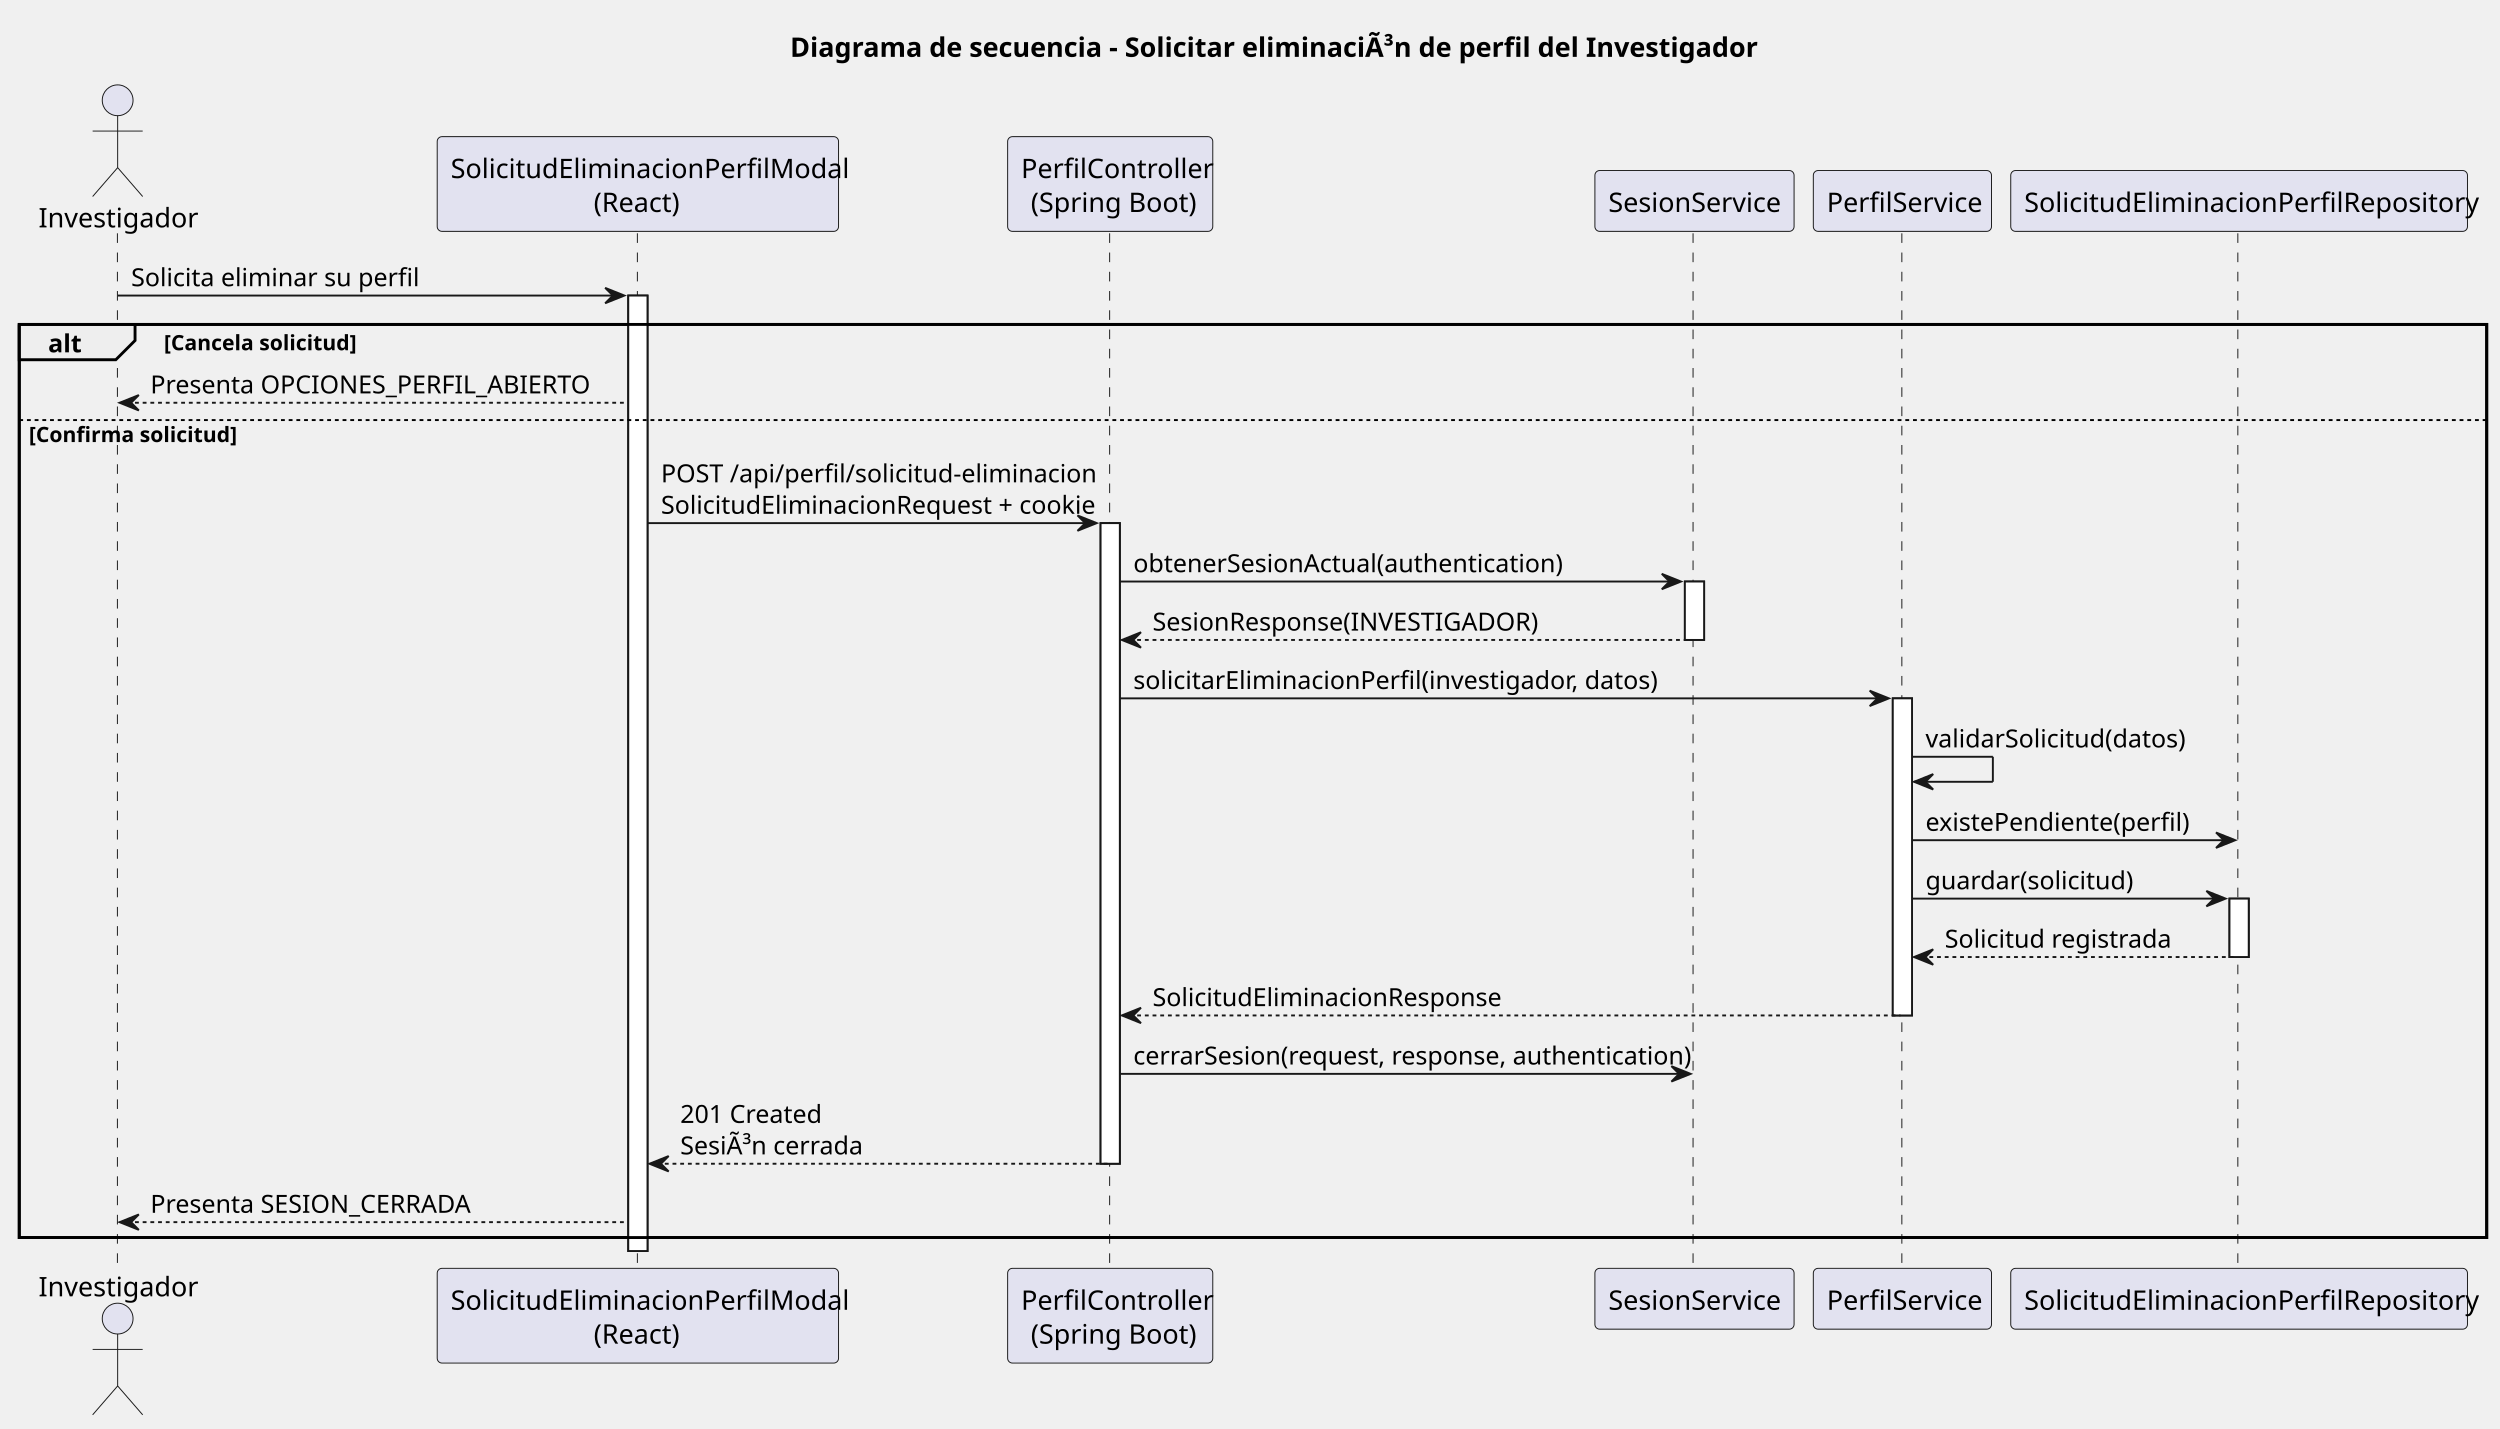
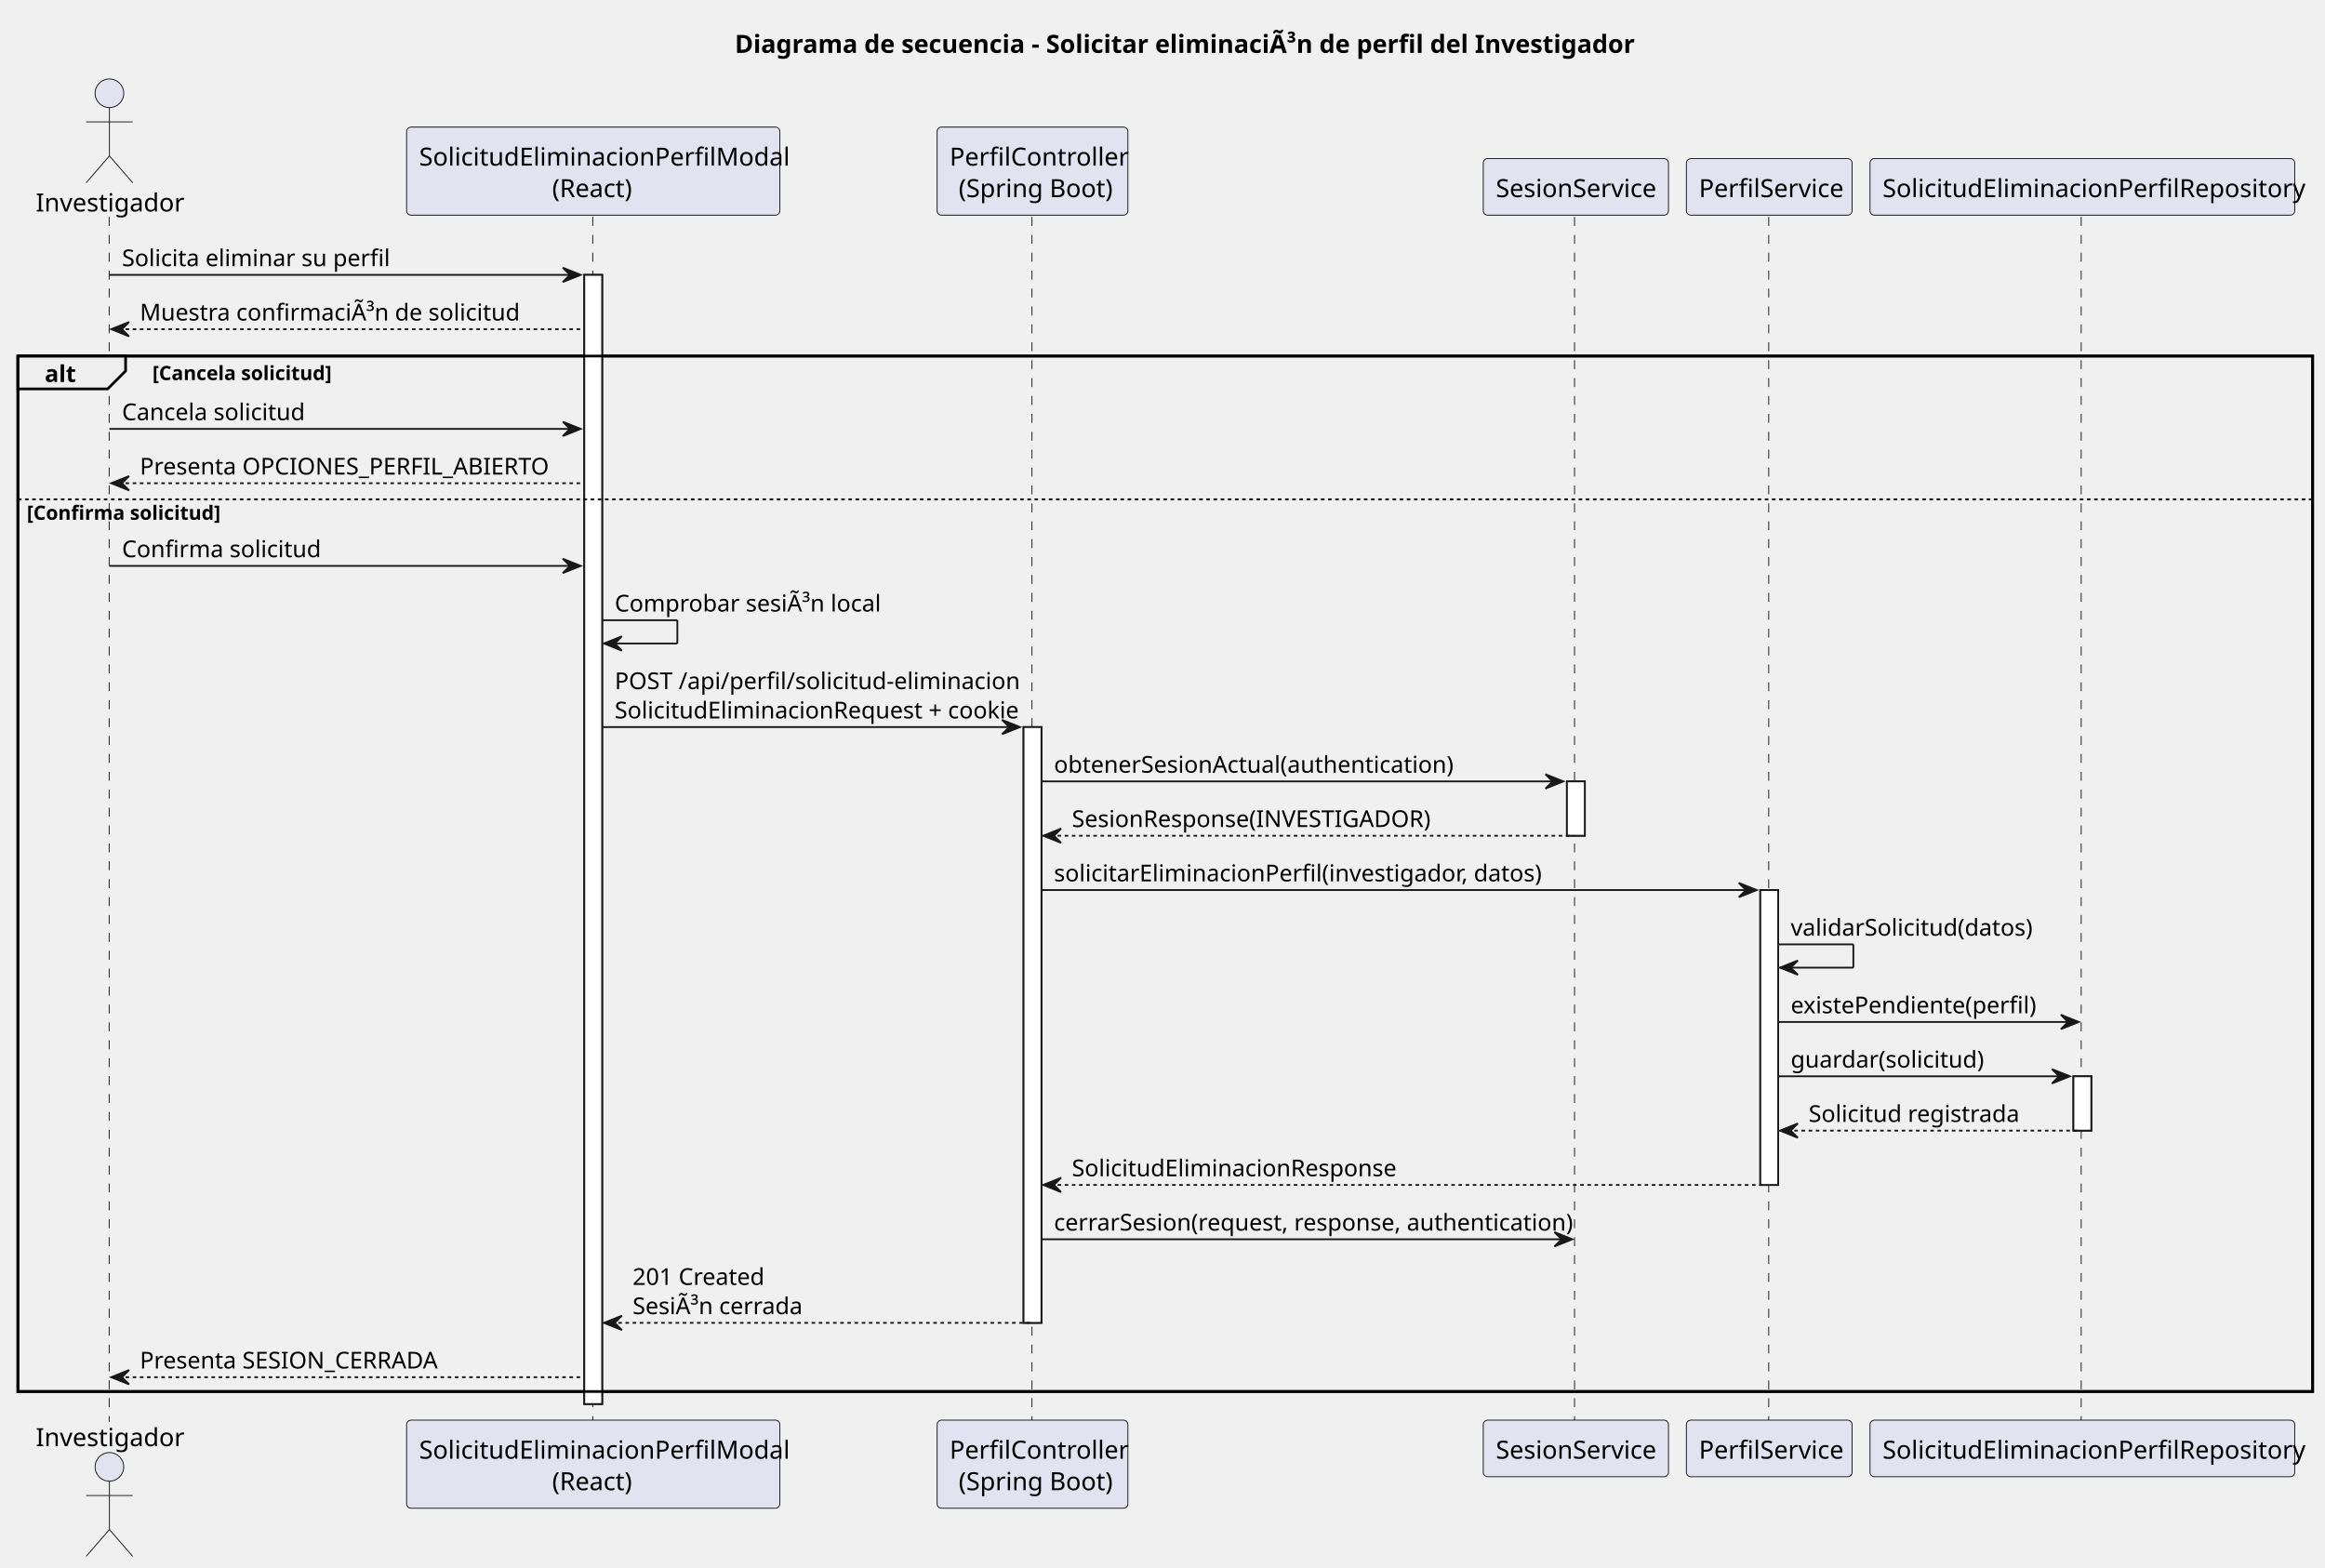
- <svg xmlns="http://www.w3.org/2000/svg" contentStyleType="text/css" data-diagram-type="SEQUENCE" height="742px" preserveAspectRatio="none" style="width:1299px;height:742px;background:#FFFFFF;" version="1.1" viewBox="0 0 1299 742" width="1299px" zoomAndPan="magnify">
+ <svg xmlns="http://www.w3.org/2000/svg" contentStyleType="text/css" height="876px" preserveAspectRatio="none" style="width:1299px;height:876px;background:#FFFFFF;" version="1.1" viewBox="0 0 1299 876" width="1299px" zoomAndPan="magnify">
  <defs />
  <g>
    <text fill="#000000" font-family="sans-serif" font-size="14" font-weight="bold" lengthAdjust="spacing" textLength="480.04" x="410.529" y="29.533">Diagrama de secuencia - Solicitar eliminaciÃ³n de perfil del Investigador</text>
-     <g>
-       <rect fill="#FFFFFF" height="496.461" style="stroke:#181818;stroke-width:1;" width="10" x="326.44" y="153.57" />
-     </g>
-     <g>
-       <rect fill="#FFFFFF" height="332.867" style="stroke:#181818;stroke-width:1;" width="10" x="571.864" y="271.812" />
-     </g>
-     <g>
-       <rect fill="#FFFFFF" height="30.352" style="stroke:#181818;stroke-width:1;" width="10" x="875.457" y="302.164" />
-     </g>
-     <g>
-       <rect fill="#FFFFFF" height="164.758" style="stroke:#181818;stroke-width:1;" width="10" x="983.491" y="362.867" />
-     </g>
-     <g>
-       <rect fill="#FFFFFF" height="30.352" style="stroke:#181818;stroke-width:1;" width="10" x="1158.439" y="466.922" />
-     </g>
-     <rect fill="none" height="474.461" style="stroke:#000000;stroke-width:1.5;" width="1282.097" x="10" y="168.57" />
-     <g>
-       <rect fill="#000000" fill-opacity="0" height="538.812" width="8" x="57.134" y="121.219" />
-       <line style="stroke:#181818;stroke-width:0.5;stroke-dasharray:5,5;" x1="61" x2="61" y1="121.219" y2="660.031" />
-     </g>
-     <g>
-       <rect fill="#000000" fill-opacity="0" height="538.812" width="8" x="327.44" y="121.219" />
-       <line style="stroke:#181818;stroke-width:0.5;stroke-dasharray:5,5;" x1="331.175" x2="331.175" y1="121.219" y2="660.031" />
-     </g>
-     <g>
-       <rect fill="#000000" fill-opacity="0" height="538.812" width="8" x="572.864" y="121.219" />
-       <line style="stroke:#181818;stroke-width:0.5;stroke-dasharray:5,5;" x1="576.571" x2="576.571" y1="121.219" y2="660.031" />
-     </g>
-     <g>
-       <rect fill="#000000" fill-opacity="0" height="538.812" width="8" x="876.457" y="121.219" />
-       <line style="stroke:#181818;stroke-width:0.5;stroke-dasharray:5,5;" x1="879.712" x2="879.712" y1="121.219" y2="660.031" />
-     </g>
-     <g>
-       <rect fill="#000000" fill-opacity="0" height="538.812" width="8" x="984.491" y="121.219" />
-       <line style="stroke:#181818;stroke-width:0.5;stroke-dasharray:5,5;" x1="988.202" x2="988.202" y1="121.219" y2="660.031" />
-     </g>
-     <g>
-       <rect fill="#000000" fill-opacity="0" height="538.812" width="8" x="1159.439" y="121.219" />
-       <line style="stroke:#181818;stroke-width:0.5;stroke-dasharray:5,5;" x1="1162.781" x2="1162.781" y1="121.219" y2="660.031" />
-     </g>
-     <g class="participant participant-head" data-participant="Investigador">
-       <text fill="#000000" font-family="sans-serif" font-size="14" lengthAdjust="spacing" textLength="76.269" x="20" y="118.143">Investigador</text>
-       <ellipse cx="61.134" cy="52.109" fill="#E2E2F0" rx="8" ry="8" style="stroke:#181818;stroke-width:0.5;" />
-       <path d="M61.134,60.109 L61.134,87.109 M48.134,68.109 L74.134,68.109 M61.134,87.109 L48.134,102.109 M61.134,87.109 L74.134,102.109" fill="none" style="stroke:#181818;stroke-width:0.5;" />
-     </g>
-     <g class="participant participant-tail" data-participant="Investigador">
-       <text fill="#000000" font-family="sans-serif" font-size="14" lengthAdjust="spacing" textLength="76.269" x="20" y="673.564">Investigador</text>
-       <ellipse cx="61.134" cy="685.141" fill="#E2E2F0" rx="8" ry="8" style="stroke:#181818;stroke-width:0.5;" />
-       <path d="M61.134,693.141 L61.134,720.141 M48.134,701.141 L74.134,701.141 M61.134,720.141 L48.134,735.141 M61.134,720.141 L74.134,735.141" fill="none" style="stroke:#181818;stroke-width:0.5;" />
-     </g>
-     <g class="participant participant-head" data-participant="Frontend">
-       <rect fill="#E2E2F0" height="49.219" rx="2.5" ry="2.5" style="stroke:#181818;stroke-width:0.5;" width="208.53" x="227.175" y="71" />
-       <text fill="#000000" font-family="sans-serif" font-size="14" lengthAdjust="spacing" textLength="194.53" x="234.175" y="92.533">SolicitudEliminacionPerfilModal</text>
-       <text fill="#000000" font-family="sans-serif" font-size="14" lengthAdjust="spacing" textLength="45.897" x="308.492" y="110.143">(React)</text>
-     </g>
-     <g class="participant participant-tail" data-participant="Frontend">
-       <rect fill="#E2E2F0" height="49.219" rx="2.5" ry="2.5" style="stroke:#181818;stroke-width:0.5;" width="208.53" x="227.175" y="659.031" />
-       <text fill="#000000" font-family="sans-serif" font-size="14" lengthAdjust="spacing" textLength="194.53" x="234.175" y="680.564">SolicitudEliminacionPerfilModal</text>
-       <text fill="#000000" font-family="sans-serif" font-size="14" lengthAdjust="spacing" textLength="45.897" x="308.492" y="698.174">(React)</text>
-     </g>
-     <g class="participant participant-head" data-participant="Api">
-       <rect fill="#E2E2F0" height="49.219" rx="2.5" ry="2.5" style="stroke:#181818;stroke-width:0.5;" width="106.586" x="523.571" y="71" />
-       <text fill="#000000" font-family="sans-serif" font-size="14" lengthAdjust="spacing" textLength="92.586" x="530.571" y="92.533">PerfilController</text>
-       <text fill="#000000" font-family="sans-serif" font-size="14" lengthAdjust="spacing" textLength="82.482" x="535.623" y="110.143">(Spring Boot)</text>
-     </g>
-     <g class="participant participant-tail" data-participant="Api">
-       <rect fill="#E2E2F0" height="49.219" rx="2.5" ry="2.5" style="stroke:#181818;stroke-width:0.5;" width="106.586" x="523.571" y="659.031" />
-       <text fill="#000000" font-family="sans-serif" font-size="14" lengthAdjust="spacing" textLength="92.586" x="530.571" y="680.564">PerfilController</text>
-       <text fill="#000000" font-family="sans-serif" font-size="14" lengthAdjust="spacing" textLength="82.482" x="535.623" y="698.174">(Spring Boot)</text>
-     </g>
-     <g class="participant participant-head" data-participant="Sesion">
-       <rect fill="#E2E2F0" height="31.609" rx="2.5" ry="2.5" style="stroke:#181818;stroke-width:0.5;" width="103.489" x="828.712" y="88.609" />
-       <text fill="#000000" font-family="sans-serif" font-size="14" lengthAdjust="spacing" textLength="89.489" x="835.712" y="110.143">SesionService</text>
-     </g>
-     <g class="participant participant-tail" data-participant="Sesion">
-       <rect fill="#E2E2F0" height="31.609" rx="2.5" ry="2.5" style="stroke:#181818;stroke-width:0.5;" width="103.489" x="828.712" y="659.031" />
-       <text fill="#000000" font-family="sans-serif" font-size="14" lengthAdjust="spacing" textLength="89.489" x="835.712" y="680.564">SesionService</text>
-     </g>
-     <g class="participant participant-head" data-participant="PerfilService">
-       <rect fill="#E2E2F0" height="31.609" rx="2.5" ry="2.5" style="stroke:#181818;stroke-width:0.5;" width="92.579" x="942.202" y="88.609" />
-       <text fill="#000000" font-family="sans-serif" font-size="14" lengthAdjust="spacing" textLength="78.579" x="949.202" y="110.143">PerfilService</text>
-     </g>
-     <g class="participant participant-tail" data-participant="PerfilService">
-       <rect fill="#E2E2F0" height="31.609" rx="2.5" ry="2.5" style="stroke:#181818;stroke-width:0.5;" width="92.579" x="942.202" y="659.031" />
-       <text fill="#000000" font-family="sans-serif" font-size="14" lengthAdjust="spacing" textLength="78.579" x="949.202" y="680.564">PerfilService</text>
-     </g>
-     <g class="participant participant-head" data-participant="SolicitudRepository">
-       <rect fill="#E2E2F0" height="31.609" rx="2.5" ry="2.5" style="stroke:#181818;stroke-width:0.5;" width="237.316" x="1044.781" y="88.609" />
-       <text fill="#000000" font-family="sans-serif" font-size="14" lengthAdjust="spacing" textLength="223.316" x="1051.781" y="110.143">SolicitudEliminacionPerfilRepository</text>
-     </g>
-     <g class="participant participant-tail" data-participant="SolicitudRepository">
-       <rect fill="#E2E2F0" height="31.609" rx="2.5" ry="2.5" style="stroke:#181818;stroke-width:0.5;" width="237.316" x="1044.781" y="659.031" />
-       <text fill="#000000" font-family="sans-serif" font-size="14" lengthAdjust="spacing" textLength="223.316" x="1051.781" y="680.564">SolicitudEliminacionPerfilRepository</text>
-     </g>
-     <g>
-       <rect fill="#FFFFFF" height="496.461" style="stroke:#181818;stroke-width:1;" width="10" x="326.44" y="153.57" />
-     </g>
-     <g>
-       <rect fill="#FFFFFF" height="332.867" style="stroke:#181818;stroke-width:1;" width="10" x="571.864" y="271.812" />
-     </g>
-     <g>
-       <rect fill="#FFFFFF" height="30.352" style="stroke:#181818;stroke-width:1;" width="10" x="875.457" y="302.164" />
-     </g>
-     <g>
-       <rect fill="#FFFFFF" height="164.758" style="stroke:#181818;stroke-width:1;" width="10" x="983.491" y="362.867" />
-     </g>
-     <g>
-       <rect fill="#FFFFFF" height="30.352" style="stroke:#181818;stroke-width:1;" width="10" x="1158.439" y="466.922" />
-     </g>
-     <g class="message" data-participant-1="Investigador" data-participant-2="Frontend">
-       <polygon fill="#181818" points="314.44,149.57,324.44,153.57,314.44,157.57,318.44,153.57" style="stroke:#181818;stroke-width:1;" />
-       <line style="stroke:#181818;stroke-width:1;" x1="61.134" x2="320.44" y1="153.57" y2="153.57" />
-       <text fill="#000000" font-family="sans-serif" font-size="13" lengthAdjust="spacing" textLength="140.163" x="68.134" y="148.714">Solicita eliminar su perfil</text>
-     </g>
-     <path d="M10,168.57 L70.171,168.57 L70.171,176.922 L60.171,186.922 L10,186.922 L10,168.57" fill="#EEEEEE" style="stroke:#000000;stroke-width:1.5;" />
-     <rect fill="none" height="474.461" style="stroke:#000000;stroke-width:1.5;" width="1282.097" x="10" y="168.57" />
-     <text fill="#000000" font-family="sans-serif" font-size="13" font-weight="bold" lengthAdjust="spacing" textLength="15.171" x="25" y="183.065">alt</text>
-     <text fill="#000000" font-family="sans-serif" font-size="11" font-weight="bold" lengthAdjust="spacing" textLength="97.797" x="85.171" y="181.989">[Cancela solicitud]</text>
-     <g class="message" data-participant-1="Frontend" data-participant-2="Investigador">
-       <polygon fill="#181818" points="72.134,205.273,62.134,209.273,72.134,213.273,68.134,209.273" style="stroke:#181818;stroke-width:1;" />
-       <line style="stroke:#181818;stroke-width:1;stroke-dasharray:2,2;" x1="66.134" x2="325.44" y1="209.273" y2="209.273" />
-       <text fill="#000000" font-family="sans-serif" font-size="13" lengthAdjust="spacing" textLength="241.306" x="78.134" y="204.417">Presenta OPCIONES_PERFIL_ABIERTO</text>
-     </g>
-     <line style="stroke:#000000;stroke-width:1;stroke-dasharray:2,2;" x1="10" x2="1292.097" y1="218.273" y2="218.273" />
-     <text fill="#000000" font-family="sans-serif" font-size="11" font-weight="bold" lengthAdjust="spacing" textLength="103.888" x="15" y="229.692">[Confirma solicitud]</text>
-     <g class="message" data-participant-1="Frontend" data-participant-2="Api">
-       <polygon fill="#181818" points="559.864,267.812,569.864,271.812,559.864,275.812,563.864,271.812" style="stroke:#181818;stroke-width:1;" />
-       <line style="stroke:#181818;stroke-width:1;" x1="336.44" x2="565.864" y1="271.812" y2="271.812" />
-       <text fill="#000000" font-family="sans-serif" font-size="13" lengthAdjust="spacing" textLength="211.694" x="343.44" y="250.605">POST /api/perfil/solicitud-eliminacion</text>
-       <text fill="#000000" font-family="sans-serif" font-size="13" lengthAdjust="spacing" textLength="216.423" x="343.44" y="266.956">SolicitudEliminacionRequest + cookie</text>
-     </g>
-     <g class="message" data-participant-1="Api" data-participant-2="Sesion">
-       <polygon fill="#181818" points="863.457,298.164,873.457,302.164,863.457,306.164,867.457,302.164" style="stroke:#181818;stroke-width:1;" />
-       <line style="stroke:#181818;stroke-width:1;" x1="581.864" x2="869.457" y1="302.164" y2="302.164" />
-       <text fill="#000000" font-family="sans-serif" font-size="13" lengthAdjust="spacing" textLength="209.581" x="588.864" y="297.308">obtenerSesionActual(authentication)</text>
-     </g>
-     <g class="message" data-participant-1="Sesion" data-participant-2="Api">
-       <polygon fill="#181818" points="592.864,328.516,582.864,332.516,592.864,336.516,588.864,332.516" style="stroke:#181818;stroke-width:1;" />
-       <line style="stroke:#181818;stroke-width:1;stroke-dasharray:2,2;" x1="586.864" x2="879.457" y1="332.516" y2="332.516" />
-       <text fill="#000000" font-family="sans-serif" font-size="13" lengthAdjust="spacing" textLength="205.182" x="598.864" y="327.659">SesionResponse(INVESTIGADOR)</text>
-     </g>
-     <g class="message" data-participant-1="Api" data-participant-2="PerfilService">
-       <polygon fill="#181818" points="971.491,358.867,981.491,362.867,971.491,366.867,975.491,362.867" style="stroke:#181818;stroke-width:1;" />
-       <line style="stroke:#181818;stroke-width:1;" x1="581.864" x2="977.491" y1="362.867" y2="362.867" />
-       <text fill="#000000" font-family="sans-serif" font-size="13" lengthAdjust="spacing" textLength="257.937" x="588.864" y="358.011">solicitarEliminacionPerfil(investigador, datos)</text>
-     </g>
-     <g class="message" data-participant-1="PerfilService" data-participant-2="PerfilService">
-       <line style="stroke:#181818;stroke-width:1;" x1="993.491" x2="1035.491" y1="393.219" y2="393.219" />
-       <line style="stroke:#181818;stroke-width:1;" x1="1035.491" x2="1035.491" y1="393.219" y2="406.219" />
-       <line style="stroke:#181818;stroke-width:1;" x1="994.491" x2="1035.491" y1="406.219" y2="406.219" />
-       <polygon fill="#181818" points="1004.491,402.219,994.491,406.219,1004.491,410.219,1000.491,406.219" style="stroke:#181818;stroke-width:1;" />
-       <text fill="#000000" font-family="sans-serif" font-size="13" lengthAdjust="spacing" textLength="127.893" x="1000.491" y="388.362">validarSolicitud(datos)</text>
-     </g>
-     <g class="message" data-participant-1="PerfilService" data-participant-2="SolicitudRepository">
-       <polygon fill="#181818" points="1151.439,432.57,1161.439,436.57,1151.439,440.57,1155.439,436.57" style="stroke:#181818;stroke-width:1;" />
-       <line style="stroke:#181818;stroke-width:1;" x1="993.491" x2="1157.439" y1="436.57" y2="436.57" />
-       <text fill="#000000" font-family="sans-serif" font-size="13" lengthAdjust="spacing" textLength="129.346" x="1000.491" y="431.714">existePendiente(perfil)</text>
-     </g>
-     <g class="message" data-participant-1="PerfilService" data-participant-2="SolicitudRepository">
-       <polygon fill="#181818" points="1146.439,462.922,1156.439,466.922,1146.439,470.922,1150.439,466.922" style="stroke:#181818;stroke-width:1;" />
-       <line style="stroke:#181818;stroke-width:1;" x1="993.491" x2="1152.439" y1="466.922" y2="466.922" />
-       <text fill="#000000" font-family="sans-serif" font-size="13" lengthAdjust="spacing" textLength="100.433" x="1000.491" y="462.065">guardar(solicitud)</text>
-     </g>
-     <g class="message" data-participant-1="SolicitudRepository" data-participant-2="PerfilService">
-       <polygon fill="#181818" points="1004.491,493.273,994.491,497.273,1004.491,501.273,1000.491,497.273" style="stroke:#181818;stroke-width:1;" />
-       <line style="stroke:#181818;stroke-width:1;stroke-dasharray:2,2;" x1="998.491" x2="1162.439" y1="497.273" y2="497.273" />
-       <text fill="#000000" font-family="sans-serif" font-size="13" lengthAdjust="spacing" textLength="110.557" x="1010.491" y="492.417">Solicitud registrada</text>
-     </g>
-     <g class="message" data-participant-1="PerfilService" data-participant-2="Api">
-       <polygon fill="#181818" points="592.864,523.625,582.864,527.625,592.864,531.625,588.864,527.625" style="stroke:#181818;stroke-width:1;" />
-       <line style="stroke:#181818;stroke-width:1;stroke-dasharray:2,2;" x1="586.864" x2="987.491" y1="527.625" y2="527.625" />
-       <text fill="#000000" font-family="sans-serif" font-size="13" lengthAdjust="spacing" textLength="174.148" x="598.864" y="522.769">SolicitudEliminacionResponse</text>
-     </g>
-     <g class="message" data-participant-1="Api" data-participant-2="Sesion">
-       <polygon fill="#181818" points="868.457,553.977,878.457,557.977,868.457,561.977,872.457,557.977" style="stroke:#181818;stroke-width:1;" />
-       <line style="stroke:#181818;stroke-width:1;" x1="581.864" x2="874.457" y1="557.977" y2="557.977" />
-       <text fill="#000000" font-family="sans-serif" font-size="13" lengthAdjust="spacing" textLength="274.593" x="588.864" y="553.12">cerrarSesion(request, response, authentication)</text>
-     </g>
-     <g class="message" data-participant-1="Api" data-participant-2="Frontend">
-       <polygon fill="#181818" points="347.44,600.68,337.44,604.68,347.44,608.68,343.44,604.68" style="stroke:#181818;stroke-width:1;" />
-       <line style="stroke:#181818;stroke-width:1;stroke-dasharray:2,2;" x1="341.44" x2="575.864" y1="604.68" y2="604.68" />
-       <text fill="#000000" font-family="sans-serif" font-size="13" lengthAdjust="spacing" textLength="71.551" x="353.44" y="583.472">201 Created</text>
-       <text fill="#000000" font-family="sans-serif" font-size="13" lengthAdjust="spacing" textLength="93.209" x="353.44" y="599.823">SesiÃ³n cerrada</text>
-     </g>
-     <g class="message" data-participant-1="Frontend" data-participant-2="Investigador">
-       <polygon fill="#181818" points="72.134,631.031,62.134,635.031,72.134,639.031,68.134,635.031" style="stroke:#181818;stroke-width:1;" />
-       <line style="stroke:#181818;stroke-width:1;stroke-dasharray:2,2;" x1="66.134" x2="325.44" y1="635.031" y2="635.031" />
-       <text fill="#000000" font-family="sans-serif" font-size="13" lengthAdjust="spacing" textLength="175.564" x="78.134" y="630.175">Presenta SESION_CERRADA</text>
-     </g>
+     <rect fill="#FFFFFF" height="630.867" style="stroke:#181818;stroke-width:1;" width="10" x="326.44" y="153.57" />
+     <rect fill="#FFFFFF" height="332.867" style="stroke:#181818;stroke-width:1;" width="10" x="571.864" y="406.219" />
+     <rect fill="#FFFFFF" height="30.352" style="stroke:#181818;stroke-width:1;" width="10" x="875.457" y="436.57" />
+     <rect fill="#FFFFFF" height="164.758" style="stroke:#181818;stroke-width:1;" width="10" x="983.491" y="497.273" />
+     <rect fill="#FFFFFF" height="30.352" style="stroke:#181818;stroke-width:1;" width="10" x="1158.439" y="601.328" />
+     <rect fill="none" height="578.516" style="stroke:#000000;stroke-width:1.5;" width="1282.097" x="10" y="198.922" />
+     <line style="stroke:#181818;stroke-width:0.5;stroke-dasharray:5.0,5.0;" x1="61" x2="61" y1="121.219" y2="794.438" />
+     <line style="stroke:#181818;stroke-width:0.5;stroke-dasharray:5.0,5.0;" x1="331.175" x2="331.175" y1="121.219" y2="794.438" />
+     <line style="stroke:#181818;stroke-width:0.5;stroke-dasharray:5.0,5.0;" x1="576.571" x2="576.571" y1="121.219" y2="794.438" />
+     <line style="stroke:#181818;stroke-width:0.5;stroke-dasharray:5.0,5.0;" x1="879.712" x2="879.712" y1="121.219" y2="794.438" />
+     <line style="stroke:#181818;stroke-width:0.5;stroke-dasharray:5.0,5.0;" x1="988.202" x2="988.202" y1="121.219" y2="794.438" />
+     <line style="stroke:#181818;stroke-width:0.5;stroke-dasharray:5.0,5.0;" x1="1162.781" x2="1162.781" y1="121.219" y2="794.438" />
+     <text fill="#000000" font-family="sans-serif" font-size="14" lengthAdjust="spacing" textLength="76.269" x="20" y="118.143">Investigador</text>
+     <ellipse cx="61.134" cy="52.109" fill="#E2E2F0" rx="8" ry="8" style="stroke:#181818;stroke-width:0.5;" />
+     <path d="M61.134,60.109 L61.134,87.109 M48.134,68.109 L74.134,68.109 M61.134,87.109 L48.134,102.109 M61.134,87.109 L74.134,102.109 " fill="none" style="stroke:#181818;stroke-width:0.5;" />
+     <text fill="#000000" font-family="sans-serif" font-size="14" lengthAdjust="spacing" textLength="76.269" x="20" y="807.971">Investigador</text>
+     <ellipse cx="61.134" cy="819.547" fill="#E2E2F0" rx="8" ry="8" style="stroke:#181818;stroke-width:0.5;" />
+     <path d="M61.134,827.547 L61.134,854.547 M48.134,835.547 L74.134,835.547 M61.134,854.547 L48.134,869.547 M61.134,854.547 L74.134,869.547 " fill="none" style="stroke:#181818;stroke-width:0.5;" />
+     <rect fill="#E2E2F0" height="49.219" rx="2.5" ry="2.5" style="stroke:#181818;stroke-width:0.5;" width="208.53" x="227.175" y="71" />
+     <text fill="#000000" font-family="sans-serif" font-size="14" lengthAdjust="spacing" textLength="194.53" x="234.175" y="92.533">SolicitudEliminacionPerfilModal</text>
+     <text fill="#000000" font-family="sans-serif" font-size="14" lengthAdjust="spacing" textLength="45.897" x="308.492" y="110.143">(React)</text>
+     <rect fill="#E2E2F0" height="49.219" rx="2.5" ry="2.5" style="stroke:#181818;stroke-width:0.5;" width="208.53" x="227.175" y="793.438" />
+     <text fill="#000000" font-family="sans-serif" font-size="14" lengthAdjust="spacing" textLength="194.53" x="234.175" y="814.971">SolicitudEliminacionPerfilModal</text>
+     <text fill="#000000" font-family="sans-serif" font-size="14" lengthAdjust="spacing" textLength="45.897" x="308.492" y="832.58">(React)</text>
+     <rect fill="#E2E2F0" height="49.219" rx="2.5" ry="2.5" style="stroke:#181818;stroke-width:0.5;" width="106.586" x="523.571" y="71" />
+     <text fill="#000000" font-family="sans-serif" font-size="14" lengthAdjust="spacing" textLength="92.586" x="530.571" y="92.533">PerfilController</text>
+     <text fill="#000000" font-family="sans-serif" font-size="14" lengthAdjust="spacing" textLength="82.482" x="535.623" y="110.143">(Spring Boot)</text>
+     <rect fill="#E2E2F0" height="49.219" rx="2.5" ry="2.5" style="stroke:#181818;stroke-width:0.5;" width="106.586" x="523.571" y="793.438" />
+     <text fill="#000000" font-family="sans-serif" font-size="14" lengthAdjust="spacing" textLength="92.586" x="530.571" y="814.971">PerfilController</text>
+     <text fill="#000000" font-family="sans-serif" font-size="14" lengthAdjust="spacing" textLength="82.482" x="535.623" y="832.58">(Spring Boot)</text>
+     <rect fill="#E2E2F0" height="31.609" rx="2.5" ry="2.5" style="stroke:#181818;stroke-width:0.5;" width="103.489" x="828.712" y="88.609" />
+     <text fill="#000000" font-family="sans-serif" font-size="14" lengthAdjust="spacing" textLength="89.489" x="835.712" y="110.143">SesionService</text>
+     <rect fill="#E2E2F0" height="31.609" rx="2.5" ry="2.5" style="stroke:#181818;stroke-width:0.5;" width="103.489" x="828.712" y="793.438" />
+     <text fill="#000000" font-family="sans-serif" font-size="14" lengthAdjust="spacing" textLength="89.489" x="835.712" y="814.971">SesionService</text>
+     <rect fill="#E2E2F0" height="31.609" rx="2.5" ry="2.5" style="stroke:#181818;stroke-width:0.5;" width="92.579" x="942.202" y="88.609" />
+     <text fill="#000000" font-family="sans-serif" font-size="14" lengthAdjust="spacing" textLength="78.579" x="949.202" y="110.143">PerfilService</text>
+     <rect fill="#E2E2F0" height="31.609" rx="2.5" ry="2.5" style="stroke:#181818;stroke-width:0.5;" width="92.579" x="942.202" y="793.438" />
+     <text fill="#000000" font-family="sans-serif" font-size="14" lengthAdjust="spacing" textLength="78.579" x="949.202" y="814.971">PerfilService</text>
+     <rect fill="#E2E2F0" height="31.609" rx="2.5" ry="2.5" style="stroke:#181818;stroke-width:0.5;" width="237.316" x="1044.781" y="88.609" />
+     <text fill="#000000" font-family="sans-serif" font-size="14" lengthAdjust="spacing" textLength="223.316" x="1051.781" y="110.143">SolicitudEliminacionPerfilRepository</text>
+     <rect fill="#E2E2F0" height="31.609" rx="2.5" ry="2.5" style="stroke:#181818;stroke-width:0.5;" width="237.316" x="1044.781" y="793.438" />
+     <text fill="#000000" font-family="sans-serif" font-size="14" lengthAdjust="spacing" textLength="223.316" x="1051.781" y="814.971">SolicitudEliminacionPerfilRepository</text>
+     <rect fill="#FFFFFF" height="630.867" style="stroke:#181818;stroke-width:1;" width="10" x="326.44" y="153.57" />
+     <rect fill="#FFFFFF" height="332.867" style="stroke:#181818;stroke-width:1;" width="10" x="571.864" y="406.219" />
+     <rect fill="#FFFFFF" height="30.352" style="stroke:#181818;stroke-width:1;" width="10" x="875.457" y="436.57" />
+     <rect fill="#FFFFFF" height="164.758" style="stroke:#181818;stroke-width:1;" width="10" x="983.491" y="497.273" />
+     <rect fill="#FFFFFF" height="30.352" style="stroke:#181818;stroke-width:1;" width="10" x="1158.439" y="601.328" />
+     <polygon fill="#181818" points="314.44,149.57,324.44,153.57,314.44,157.57,318.44,153.57" style="stroke:#181818;stroke-width:1;" />
+     <line style="stroke:#181818;stroke-width:1;" x1="61.134" x2="320.44" y1="153.57" y2="153.57" />
+     <text fill="#000000" font-family="sans-serif" font-size="13" lengthAdjust="spacing" textLength="140.163" x="68.134" y="148.714">Solicita eliminar su perfil</text>
+     <polygon fill="#181818" points="72.134,179.922,62.134,183.922,72.134,187.922,68.134,183.922" style="stroke:#181818;stroke-width:1;" />
+     <line style="stroke:#181818;stroke-width:1;stroke-dasharray:2.0,2.0;" x1="66.134" x2="325.44" y1="183.922" y2="183.922" />
+     <text fill="#000000" font-family="sans-serif" font-size="13" lengthAdjust="spacing" textLength="198.688" x="78.134" y="179.065">Muestra confirmaciÃ³n de solicitud</text>
+     <path d="M10,198.922 L70.171,198.922 L70.171,207.273 L60.171,217.273 L10,217.273 L10,198.922 " fill="#EEEEEE" style="stroke:#000000;stroke-width:1.5;" />
+     <rect fill="none" height="578.516" style="stroke:#000000;stroke-width:1.5;" width="1282.097" x="10" y="198.922" />
+     <text fill="#000000" font-family="sans-serif" font-size="13" font-weight="bold" lengthAdjust="spacing" textLength="15.171" x="25" y="213.417">alt</text>
+     <text fill="#000000" font-family="sans-serif" font-size="11" font-weight="bold" lengthAdjust="spacing" textLength="97.797" x="85.171" y="212.341">[Cancela solicitud]</text>
+     <polygon fill="#181818" points="314.44,235.625,324.44,239.625,314.44,243.625,318.44,239.625" style="stroke:#181818;stroke-width:1;" />
+     <line style="stroke:#181818;stroke-width:1;" x1="61.134" x2="320.44" y1="239.625" y2="239.625" />
+     <text fill="#000000" font-family="sans-serif" font-size="13" lengthAdjust="spacing" textLength="98.274" x="68.134" y="234.769">Cancela solicitud</text>
+     <polygon fill="#181818" points="72.134,265.977,62.134,269.977,72.134,273.977,68.134,269.977" style="stroke:#181818;stroke-width:1;" />
+     <line style="stroke:#181818;stroke-width:1;stroke-dasharray:2.0,2.0;" x1="66.134" x2="325.44" y1="269.977" y2="269.977" />
+     <text fill="#000000" font-family="sans-serif" font-size="13" lengthAdjust="spacing" textLength="241.306" x="78.134" y="265.12">Presenta OPCIONES_PERFIL_ABIERTO</text>
+     <line style="stroke:#000000;stroke-width:1;stroke-dasharray:2.0,2.0;" x1="10" x2="1292.097" y1="278.977" y2="278.977" />
+     <text fill="#000000" font-family="sans-serif" font-size="11" font-weight="bold" lengthAdjust="spacing" textLength="103.888" x="15" y="290.396">[Confirma solicitud]</text>
+     <polygon fill="#181818" points="314.44,312.164,324.44,316.164,314.44,320.164,318.44,316.164" style="stroke:#181818;stroke-width:1;" />
+     <line style="stroke:#181818;stroke-width:1;" x1="61.134" x2="320.44" y1="316.164" y2="316.164" />
+     <text fill="#000000" font-family="sans-serif" font-size="13" lengthAdjust="spacing" textLength="103.314" x="68.134" y="311.308">Confirma solicitud</text>
+     <line style="stroke:#181818;stroke-width:1;" x1="336.44" x2="378.44" y1="346.516" y2="346.516" />
+     <line style="stroke:#181818;stroke-width:1;" x1="378.44" x2="378.44" y1="346.516" y2="359.516" />
+     <line style="stroke:#181818;stroke-width:1;" x1="337.44" x2="378.44" y1="359.516" y2="359.516" />
+     <polygon fill="#181818" points="347.44,355.516,337.44,359.516,347.44,363.516,343.44,359.516" style="stroke:#181818;stroke-width:1;" />
+     <text fill="#000000" font-family="sans-serif" font-size="13" lengthAdjust="spacing" textLength="142.333" x="343.44" y="341.659">Comprobar sesiÃ³n local</text>
+     <polygon fill="#181818" points="559.864,402.219,569.864,406.219,559.864,410.219,563.864,406.219" style="stroke:#181818;stroke-width:1;" />
+     <line style="stroke:#181818;stroke-width:1;" x1="336.44" x2="565.864" y1="406.219" y2="406.219" />
+     <text fill="#000000" font-family="sans-serif" font-size="13" lengthAdjust="spacing" textLength="211.694" x="343.44" y="385.011">POST /api/perfil/solicitud-eliminacion</text>
+     <text fill="#000000" font-family="sans-serif" font-size="13" lengthAdjust="spacing" textLength="216.423" x="343.44" y="401.362">SolicitudEliminacionRequest + cookie</text>
+     <polygon fill="#181818" points="863.457,432.57,873.457,436.57,863.457,440.57,867.457,436.57" style="stroke:#181818;stroke-width:1;" />
+     <line style="stroke:#181818;stroke-width:1;" x1="581.864" x2="869.457" y1="436.57" y2="436.57" />
+     <text fill="#000000" font-family="sans-serif" font-size="13" lengthAdjust="spacing" textLength="209.581" x="588.864" y="431.714">obtenerSesionActual(authentication)</text>
+     <polygon fill="#181818" points="592.864,462.922,582.864,466.922,592.864,470.922,588.864,466.922" style="stroke:#181818;stroke-width:1;" />
+     <line style="stroke:#181818;stroke-width:1;stroke-dasharray:2.0,2.0;" x1="586.864" x2="879.457" y1="466.922" y2="466.922" />
+     <text fill="#000000" font-family="sans-serif" font-size="13" lengthAdjust="spacing" textLength="205.182" x="598.864" y="462.065">SesionResponse(INVESTIGADOR)</text>
+     <polygon fill="#181818" points="971.491,493.273,981.491,497.273,971.491,501.273,975.491,497.273" style="stroke:#181818;stroke-width:1;" />
+     <line style="stroke:#181818;stroke-width:1;" x1="581.864" x2="977.491" y1="497.273" y2="497.273" />
+     <text fill="#000000" font-family="sans-serif" font-size="13" lengthAdjust="spacing" textLength="257.937" x="588.864" y="492.417">solicitarEliminacionPerfil(investigador, datos)</text>
+     <line style="stroke:#181818;stroke-width:1;" x1="993.491" x2="1035.491" y1="527.625" y2="527.625" />
+     <line style="stroke:#181818;stroke-width:1;" x1="1035.491" x2="1035.491" y1="527.625" y2="540.625" />
+     <line style="stroke:#181818;stroke-width:1;" x1="994.491" x2="1035.491" y1="540.625" y2="540.625" />
+     <polygon fill="#181818" points="1004.491,536.625,994.491,540.625,1004.491,544.625,1000.491,540.625" style="stroke:#181818;stroke-width:1;" />
+     <text fill="#000000" font-family="sans-serif" font-size="13" lengthAdjust="spacing" textLength="127.893" x="1000.491" y="522.769">validarSolicitud(datos)</text>
+     <polygon fill="#181818" points="1151.439,566.977,1161.439,570.977,1151.439,574.977,1155.439,570.977" style="stroke:#181818;stroke-width:1;" />
+     <line style="stroke:#181818;stroke-width:1;" x1="993.491" x2="1157.439" y1="570.977" y2="570.977" />
+     <text fill="#000000" font-family="sans-serif" font-size="13" lengthAdjust="spacing" textLength="129.346" x="1000.491" y="566.12">existePendiente(perfil)</text>
+     <polygon fill="#181818" points="1146.439,597.328,1156.439,601.328,1146.439,605.328,1150.439,601.328" style="stroke:#181818;stroke-width:1;" />
+     <line style="stroke:#181818;stroke-width:1;" x1="993.491" x2="1152.439" y1="601.328" y2="601.328" />
+     <text fill="#000000" font-family="sans-serif" font-size="13" lengthAdjust="spacing" textLength="100.433" x="1000.491" y="596.472">guardar(solicitud)</text>
+     <polygon fill="#181818" points="1004.491,627.68,994.491,631.68,1004.491,635.68,1000.491,631.68" style="stroke:#181818;stroke-width:1;" />
+     <line style="stroke:#181818;stroke-width:1;stroke-dasharray:2.0,2.0;" x1="998.491" x2="1162.439" y1="631.68" y2="631.68" />
+     <text fill="#000000" font-family="sans-serif" font-size="13" lengthAdjust="spacing" textLength="110.557" x="1010.491" y="626.823">Solicitud registrada</text>
+     <polygon fill="#181818" points="592.864,658.031,582.864,662.031,592.864,666.031,588.864,662.031" style="stroke:#181818;stroke-width:1;" />
+     <line style="stroke:#181818;stroke-width:1;stroke-dasharray:2.0,2.0;" x1="586.864" x2="987.491" y1="662.031" y2="662.031" />
+     <text fill="#000000" font-family="sans-serif" font-size="13" lengthAdjust="spacing" textLength="174.148" x="598.864" y="657.175">SolicitudEliminacionResponse</text>
+     <polygon fill="#181818" points="868.457,688.383,878.457,692.383,868.457,696.383,872.457,692.383" style="stroke:#181818;stroke-width:1;" />
+     <line style="stroke:#181818;stroke-width:1;" x1="581.864" x2="874.457" y1="692.383" y2="692.383" />
+     <text fill="#000000" font-family="sans-serif" font-size="13" lengthAdjust="spacing" textLength="274.593" x="588.864" y="687.526">cerrarSesion(request, response, authentication)</text>
+     <polygon fill="#181818" points="347.44,735.086,337.44,739.086,347.44,743.086,343.44,739.086" style="stroke:#181818;stroke-width:1;" />
+     <line style="stroke:#181818;stroke-width:1;stroke-dasharray:2.0,2.0;" x1="341.44" x2="575.864" y1="739.086" y2="739.086" />
+     <text fill="#000000" font-family="sans-serif" font-size="13" lengthAdjust="spacing" textLength="71.551" x="353.44" y="717.878">201 Created</text>
+     <text fill="#000000" font-family="sans-serif" font-size="13" lengthAdjust="spacing" textLength="93.209" x="353.44" y="734.23">SesiÃ³n cerrada</text>
+     <polygon fill="#181818" points="72.134,765.438,62.134,769.438,72.134,773.438,68.134,769.438" style="stroke:#181818;stroke-width:1;" />
+     <line style="stroke:#181818;stroke-width:1;stroke-dasharray:2.0,2.0;" x1="66.134" x2="325.44" y1="769.438" y2="769.438" />
+     <text fill="#000000" font-family="sans-serif" font-size="13" lengthAdjust="spacing" textLength="175.564" x="78.134" y="764.581">Presenta SESION_CERRADA</text>
  </g>
</svg>
